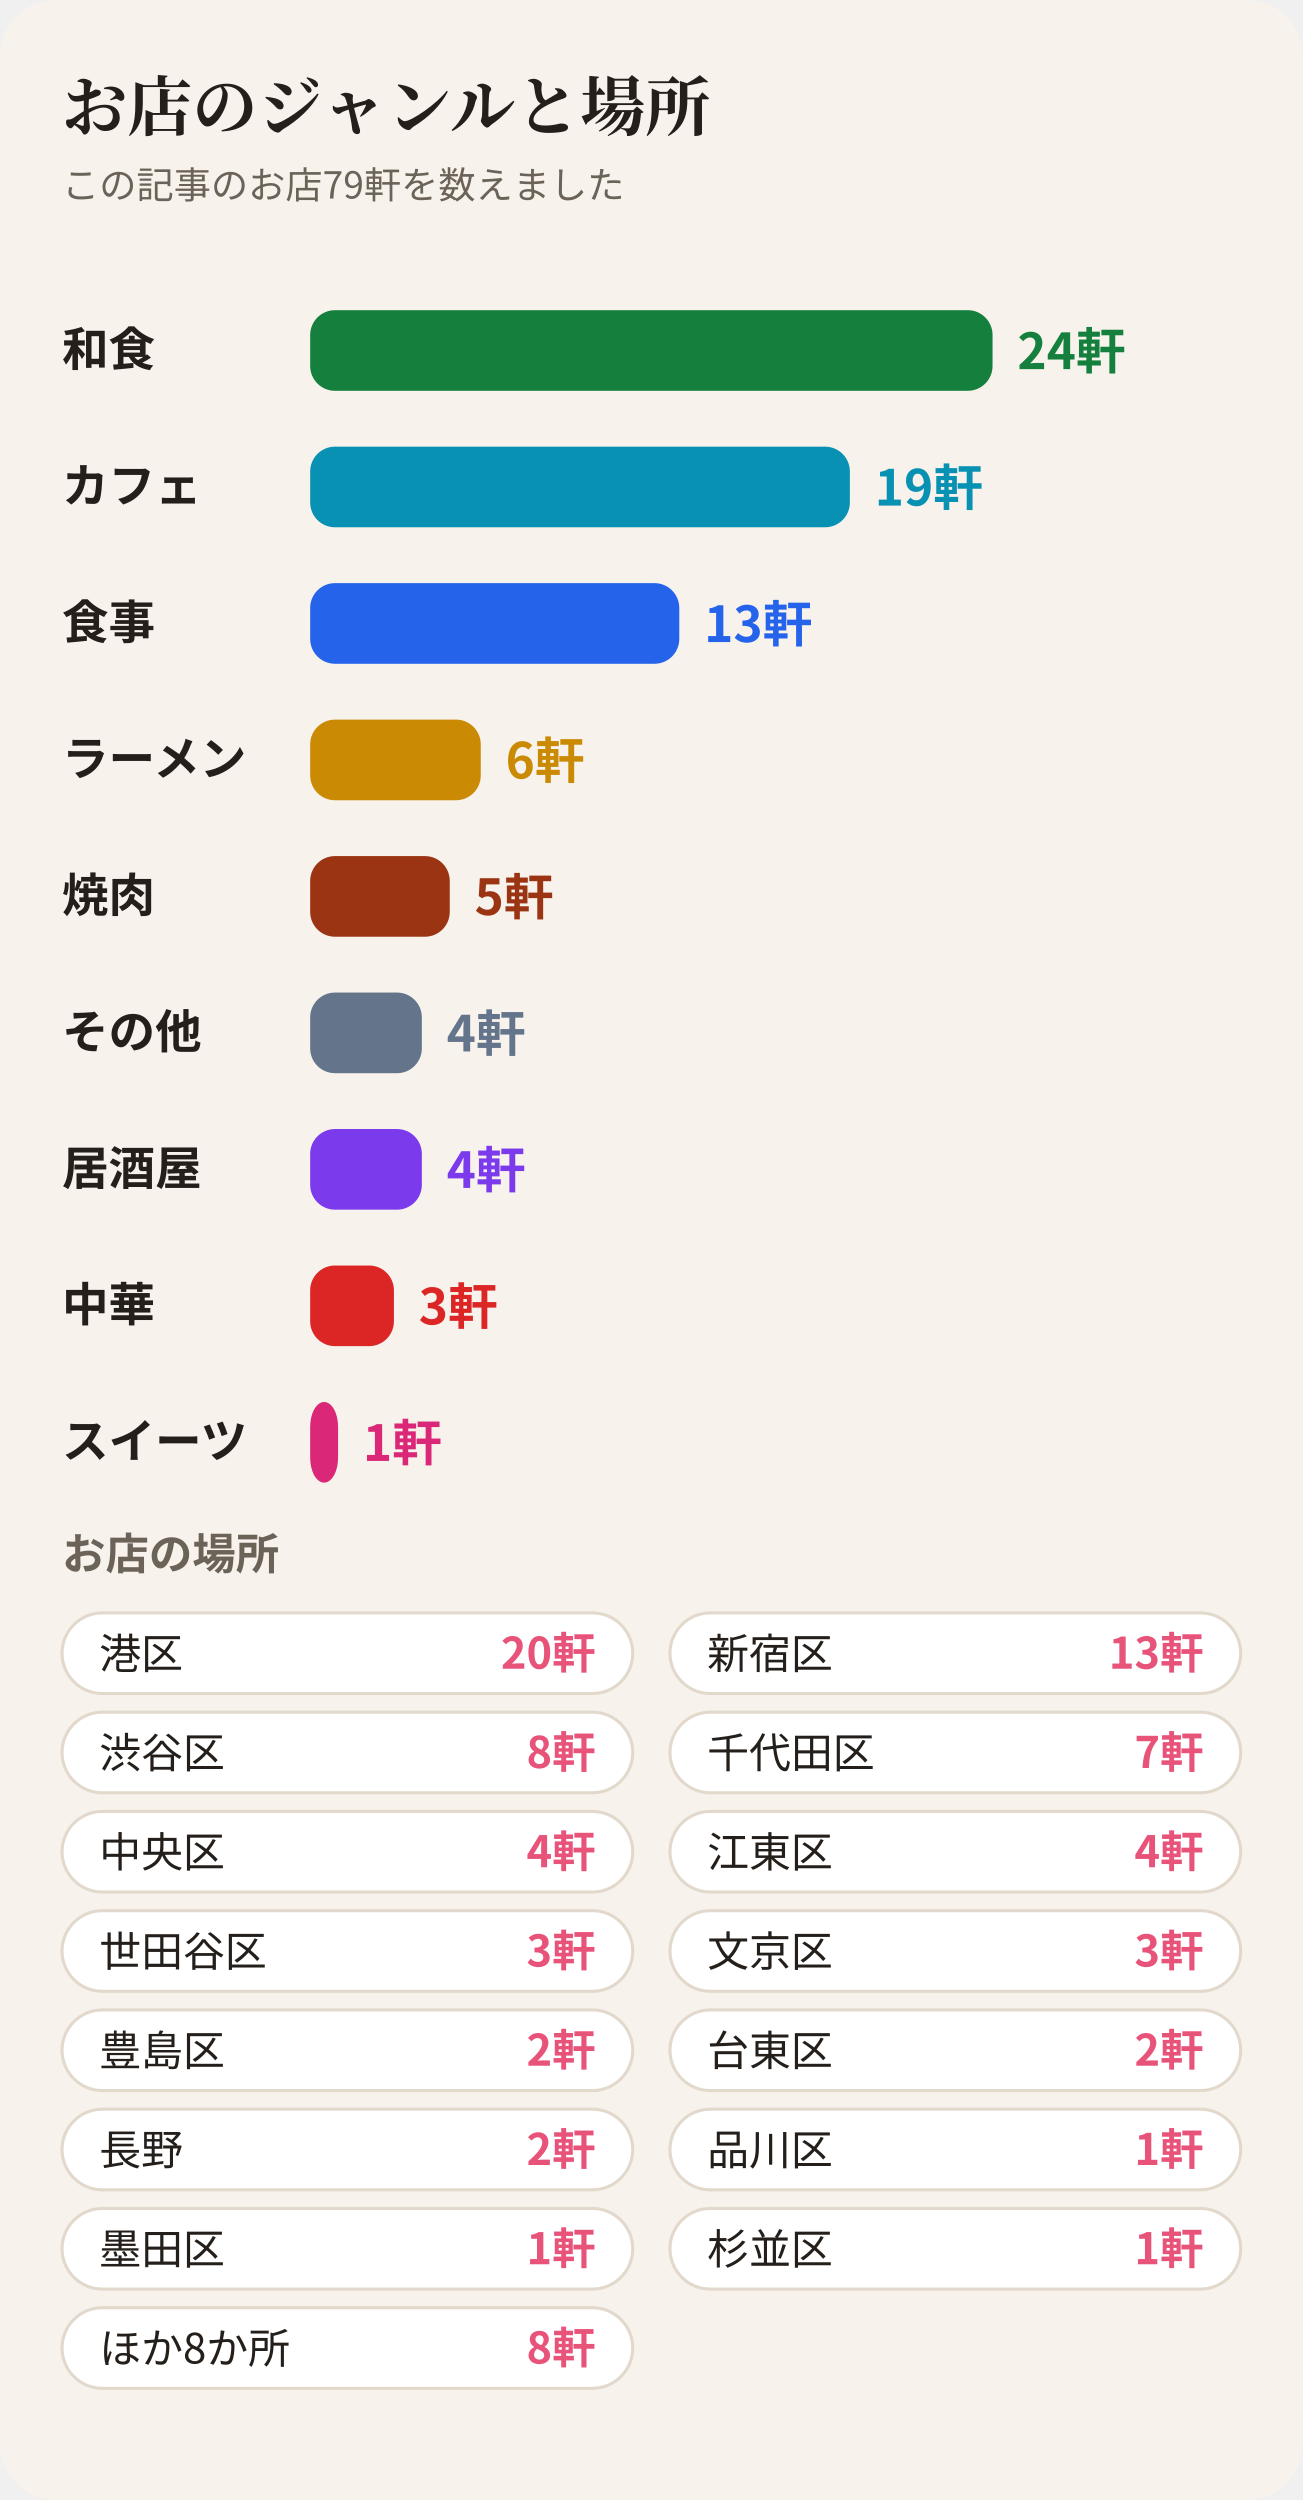
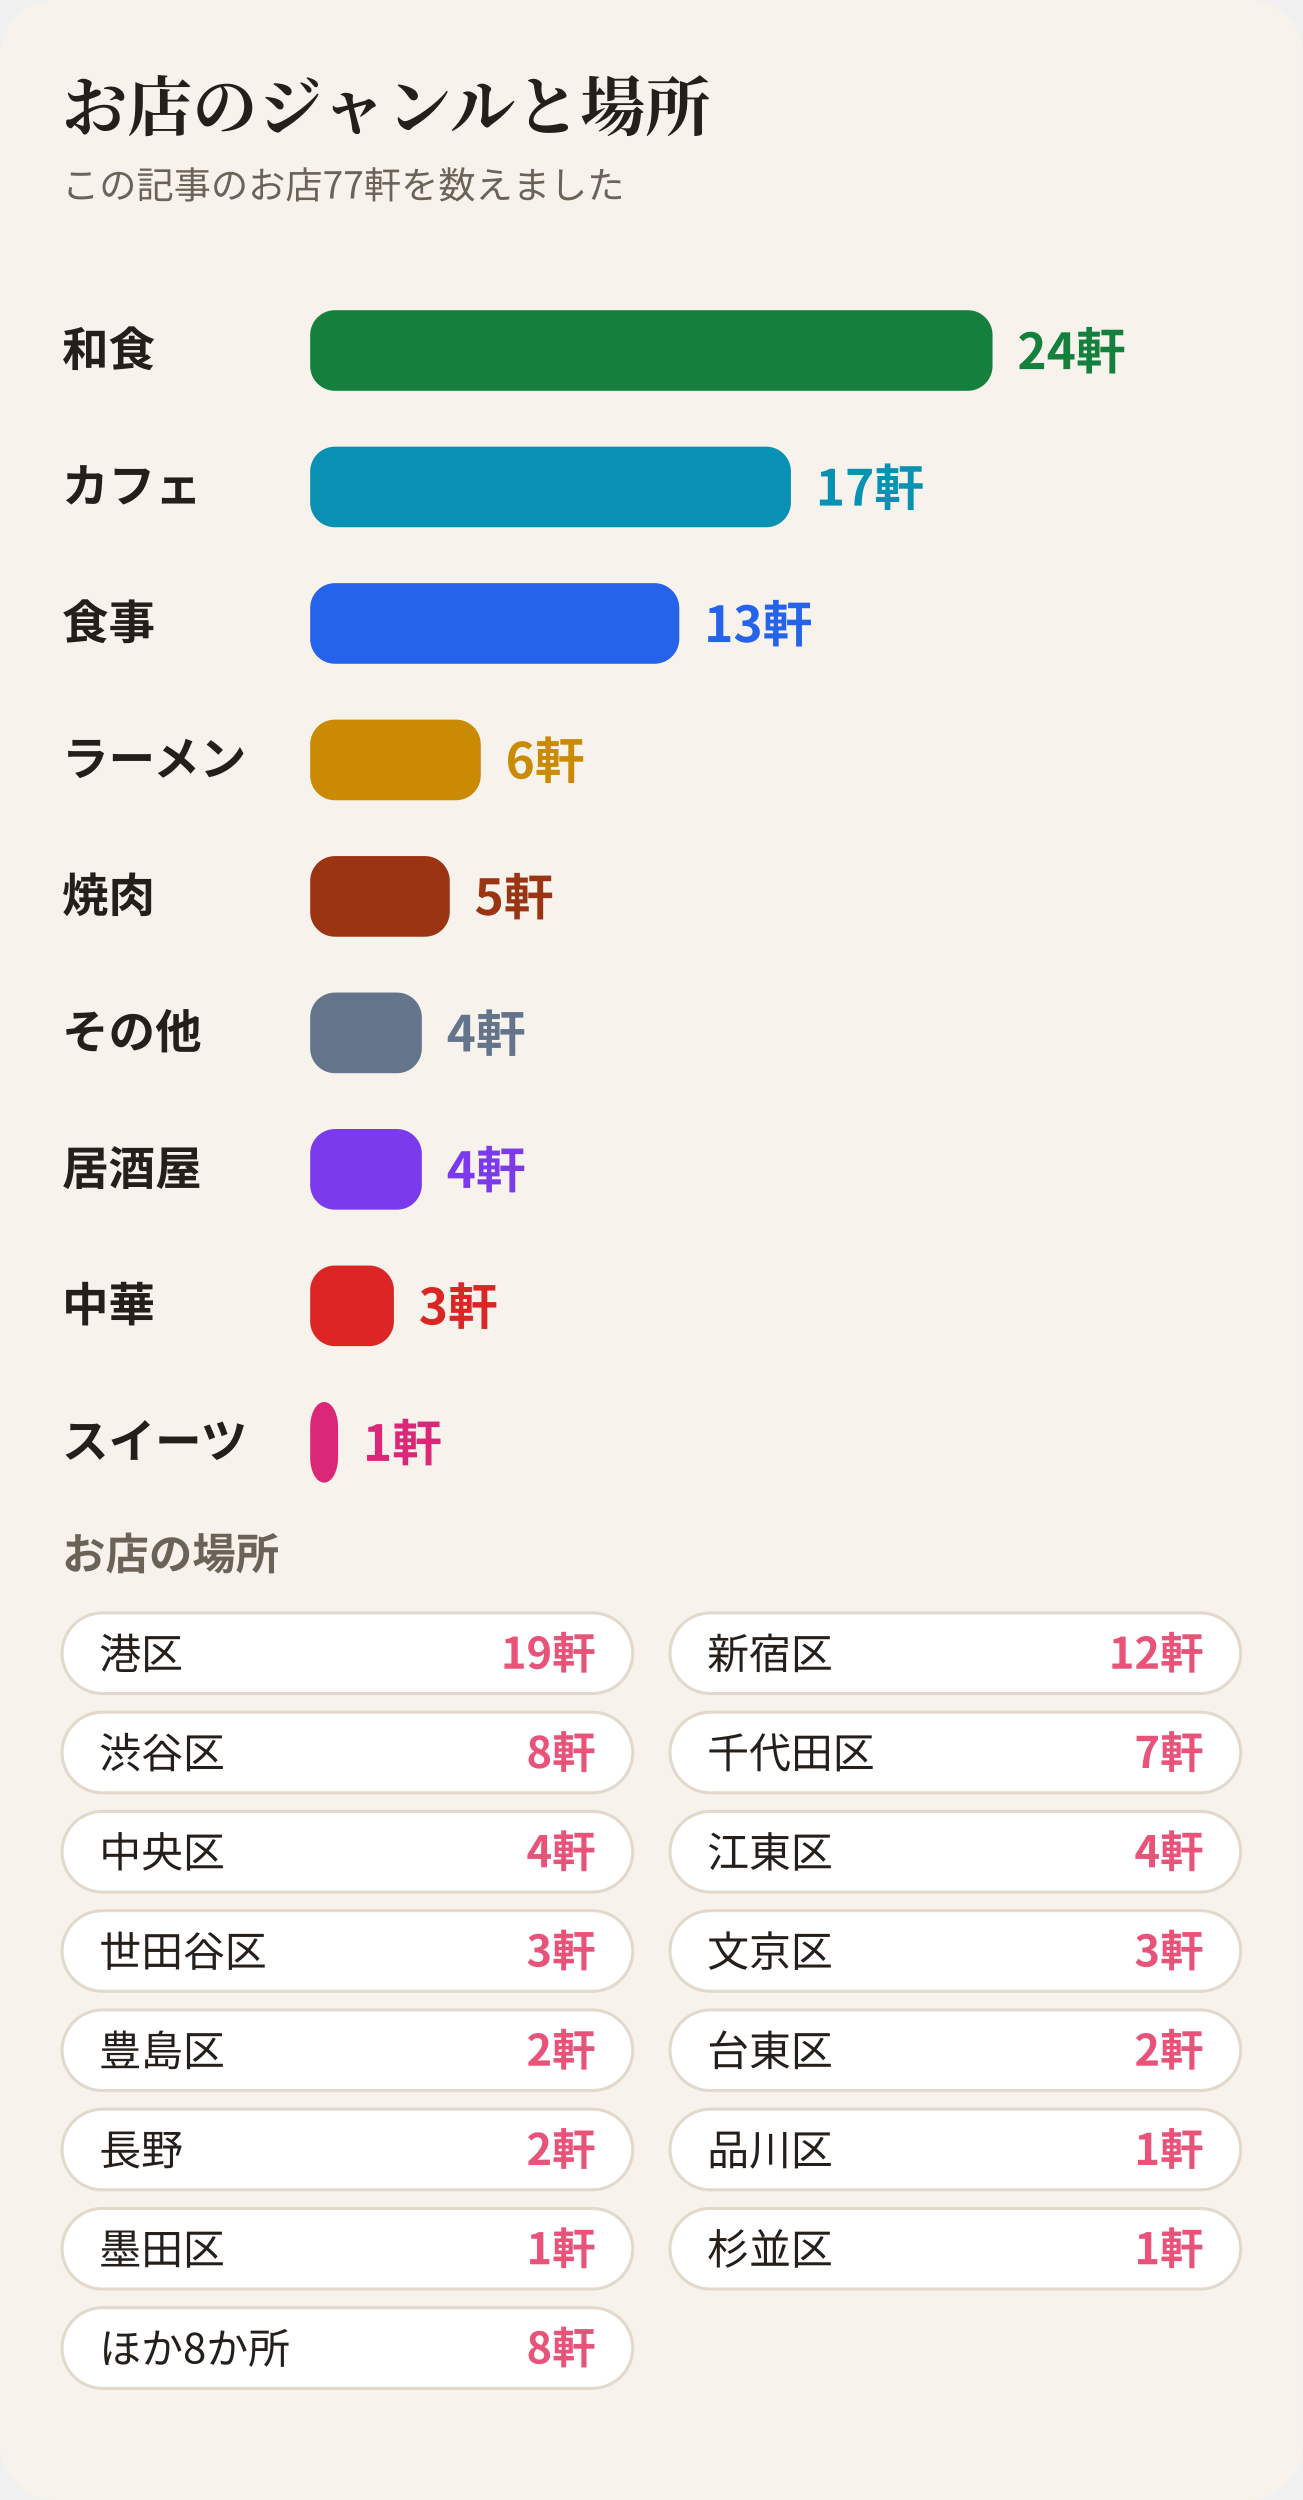
<svg xmlns="http://www.w3.org/2000/svg" viewBox="0 0 420 806" width="420" height="806" font-family="'Hiragino Sans','Noto Sans CJK JP','Noto Sans JP',sans-serif">
  <rect width="420" height="806" rx="18" fill="#F7F3EC" />
  <text x="20" y="42" font-size="21" font-weight="800" fill="#241F1A" font-family="'Hiragino Mincho ProN','Noto Serif CJK JP','Noto Serif JP',serif">お店のジャンルと場所</text>
-   <text x="20" y="64" font-size="12" fill="#6B6258">この記事のお店79軒を数えました</text>
+   <text x="20" y="64" font-size="12" fill="#6B6258">この記事のお店77軒を数えました</text>
  <text x="20" y="118" font-size="15" font-weight="700" fill="#241F1A">和食</text>
  <rect x="100" y="100" width="220" height="26" rx="8" fill="#15803d" />
  <text x="328" y="119" font-size="16" font-weight="800" fill="#15803d">24軒</text>
  <text x="20" y="162" font-size="15" font-weight="700" fill="#241F1A">カフェ</text>
-   <rect x="100" y="144" width="174" height="26" rx="8" fill="#0891b2" />
-   <text x="282" y="163" font-size="16" font-weight="800" fill="#0891b2">19軒</text>
+   <rect x="100" y="144" width="155" height="26" rx="8" fill="#0891b2" />
+   <text x="263" y="163" font-size="16" font-weight="800" fill="#0891b2">17軒</text>
  <text x="20" y="206" font-size="15" font-weight="700" fill="#241F1A">食事</text>
  <rect x="100" y="188" width="119" height="26" rx="8" fill="#2563eb" />
  <text x="227" y="207" font-size="16" font-weight="800" fill="#2563eb">13軒</text>
  <text x="20" y="250" font-size="15" font-weight="700" fill="#241F1A">ラーメン</text>
  <rect x="100" y="232" width="55" height="26" rx="8" fill="#ca8a04" />
  <text x="163" y="251" font-size="16" font-weight="800" fill="#ca8a04">6軒</text>
  <text x="20" y="294" font-size="15" font-weight="700" fill="#241F1A">焼肉</text>
  <rect x="100" y="276" width="45" height="26" rx="8" fill="#9a3412" />
  <text x="153" y="295" font-size="16" font-weight="800" fill="#9a3412">5軒</text>
  <text x="20" y="338" font-size="15" font-weight="700" fill="#241F1A">その他</text>
  <rect x="100" y="320" width="36" height="26" rx="8" fill="#64748b" />
  <text x="144" y="339" font-size="16" font-weight="800" fill="#64748b">4軒</text>
  <text x="20" y="382" font-size="15" font-weight="700" fill="#241F1A">居酒屋</text>
  <rect x="100" y="364" width="36" height="26" rx="8" fill="#7c3aed" />
  <text x="144" y="383" font-size="16" font-weight="800" fill="#7c3aed">4軒</text>
  <text x="20" y="426" font-size="15" font-weight="700" fill="#241F1A">中華</text>
  <rect x="100" y="408" width="27" height="26" rx="8" fill="#dc2626" />
  <text x="135" y="427" font-size="16" font-weight="800" fill="#dc2626">3軒</text>
  <text x="20" y="470" font-size="15" font-weight="700" fill="#241F1A">スイーツ</text>
  <rect x="100" y="452" width="9" height="26" rx="8" fill="#db2777" />
  <text x="117" y="471" font-size="16" font-weight="800" fill="#db2777">1軒</text>
  <text x="20" y="506" font-size="14" font-weight="700" fill="#6B6258">お店の場所</text>
  <rect x="20" y="520" width="184" height="26" rx="13" fill="#fff" stroke="#E2D9CC" />
  <text x="32" y="538" font-size="13.5" fill="#241F1A">港区</text>
-   <text x="192" y="538" font-size="14" font-weight="800" text-anchor="end" fill="#e8537a">20軒</text>
+   <text x="192" y="538" font-size="14" font-weight="800" text-anchor="end" fill="#e8537a">19軒</text>
  <rect x="216" y="520" width="184" height="26" rx="13" fill="#fff" stroke="#E2D9CC" />
  <text x="228" y="538" font-size="13.5" fill="#241F1A">新宿区</text>
-   <text x="388" y="538" font-size="14" font-weight="800" text-anchor="end" fill="#e8537a">13軒</text>
+   <text x="388" y="538" font-size="14" font-weight="800" text-anchor="end" fill="#e8537a">12軒</text>
  <rect x="20" y="552" width="184" height="26" rx="13" fill="#fff" stroke="#E2D9CC" />
  <text x="32" y="570" font-size="13.5" fill="#241F1A">渋谷区</text>
  <text x="192" y="570" font-size="14" font-weight="800" text-anchor="end" fill="#e8537a">8軒</text>
  <rect x="216" y="552" width="184" height="26" rx="13" fill="#fff" stroke="#E2D9CC" />
  <text x="228" y="570" font-size="13.5" fill="#241F1A">千代田区</text>
  <text x="388" y="570" font-size="14" font-weight="800" text-anchor="end" fill="#e8537a">7軒</text>
  <rect x="20" y="584" width="184" height="26" rx="13" fill="#fff" stroke="#E2D9CC" />
  <text x="32" y="602" font-size="13.5" fill="#241F1A">中央区</text>
  <text x="192" y="602" font-size="14" font-weight="800" text-anchor="end" fill="#e8537a">4軒</text>
  <rect x="216" y="584" width="184" height="26" rx="13" fill="#fff" stroke="#E2D9CC" />
  <text x="228" y="602" font-size="13.5" fill="#241F1A">江東区</text>
  <text x="388" y="602" font-size="14" font-weight="800" text-anchor="end" fill="#e8537a">4軒</text>
  <rect x="20" y="616" width="184" height="26" rx="13" fill="#fff" stroke="#E2D9CC" />
  <text x="32" y="634" font-size="13.5" fill="#241F1A">世田谷区</text>
  <text x="192" y="634" font-size="14" font-weight="800" text-anchor="end" fill="#e8537a">3軒</text>
  <rect x="216" y="616" width="184" height="26" rx="13" fill="#fff" stroke="#E2D9CC" />
  <text x="228" y="634" font-size="13.5" fill="#241F1A">文京区</text>
  <text x="388" y="634" font-size="14" font-weight="800" text-anchor="end" fill="#e8537a">3軒</text>
  <rect x="20" y="648" width="184" height="26" rx="13" fill="#fff" stroke="#E2D9CC" />
  <text x="32" y="666" font-size="13.5" fill="#241F1A">豊島区</text>
  <text x="192" y="666" font-size="14" font-weight="800" text-anchor="end" fill="#e8537a">2軒</text>
  <rect x="216" y="648" width="184" height="26" rx="13" fill="#fff" stroke="#E2D9CC" />
  <text x="228" y="666" font-size="13.5" fill="#241F1A">台東区</text>
  <text x="388" y="666" font-size="14" font-weight="800" text-anchor="end" fill="#e8537a">2軒</text>
  <rect x="20" y="680" width="184" height="26" rx="13" fill="#fff" stroke="#E2D9CC" />
  <text x="32" y="698" font-size="13.5" fill="#241F1A">長野</text>
  <text x="192" y="698" font-size="14" font-weight="800" text-anchor="end" fill="#e8537a">2軒</text>
  <rect x="216" y="680" width="184" height="26" rx="13" fill="#fff" stroke="#E2D9CC" />
  <text x="228" y="698" font-size="13.5" fill="#241F1A">品川区</text>
  <text x="388" y="698" font-size="14" font-weight="800" text-anchor="end" fill="#e8537a">1軒</text>
  <rect x="20" y="712" width="184" height="26" rx="13" fill="#fff" stroke="#E2D9CC" />
  <text x="32" y="730" font-size="13.5" fill="#241F1A">墨田区</text>
  <text x="192" y="730" font-size="14" font-weight="800" text-anchor="end" fill="#e8537a">1軒</text>
  <rect x="216" y="712" width="184" height="26" rx="13" fill="#fff" stroke="#E2D9CC" />
  <text x="228" y="730" font-size="13.5" fill="#241F1A">杉並区</text>
  <text x="388" y="730" font-size="14" font-weight="800" text-anchor="end" fill="#e8537a">1軒</text>
  <rect x="20" y="744" width="184" height="26" rx="13" fill="#fff" stroke="#E2D9CC" />
  <text x="32" y="762" font-size="13.5" fill="#241F1A">ほか8か所</text>
  <text x="192" y="762" font-size="14" font-weight="800" text-anchor="end" fill="#e8537a">8軒</text>
</svg>
